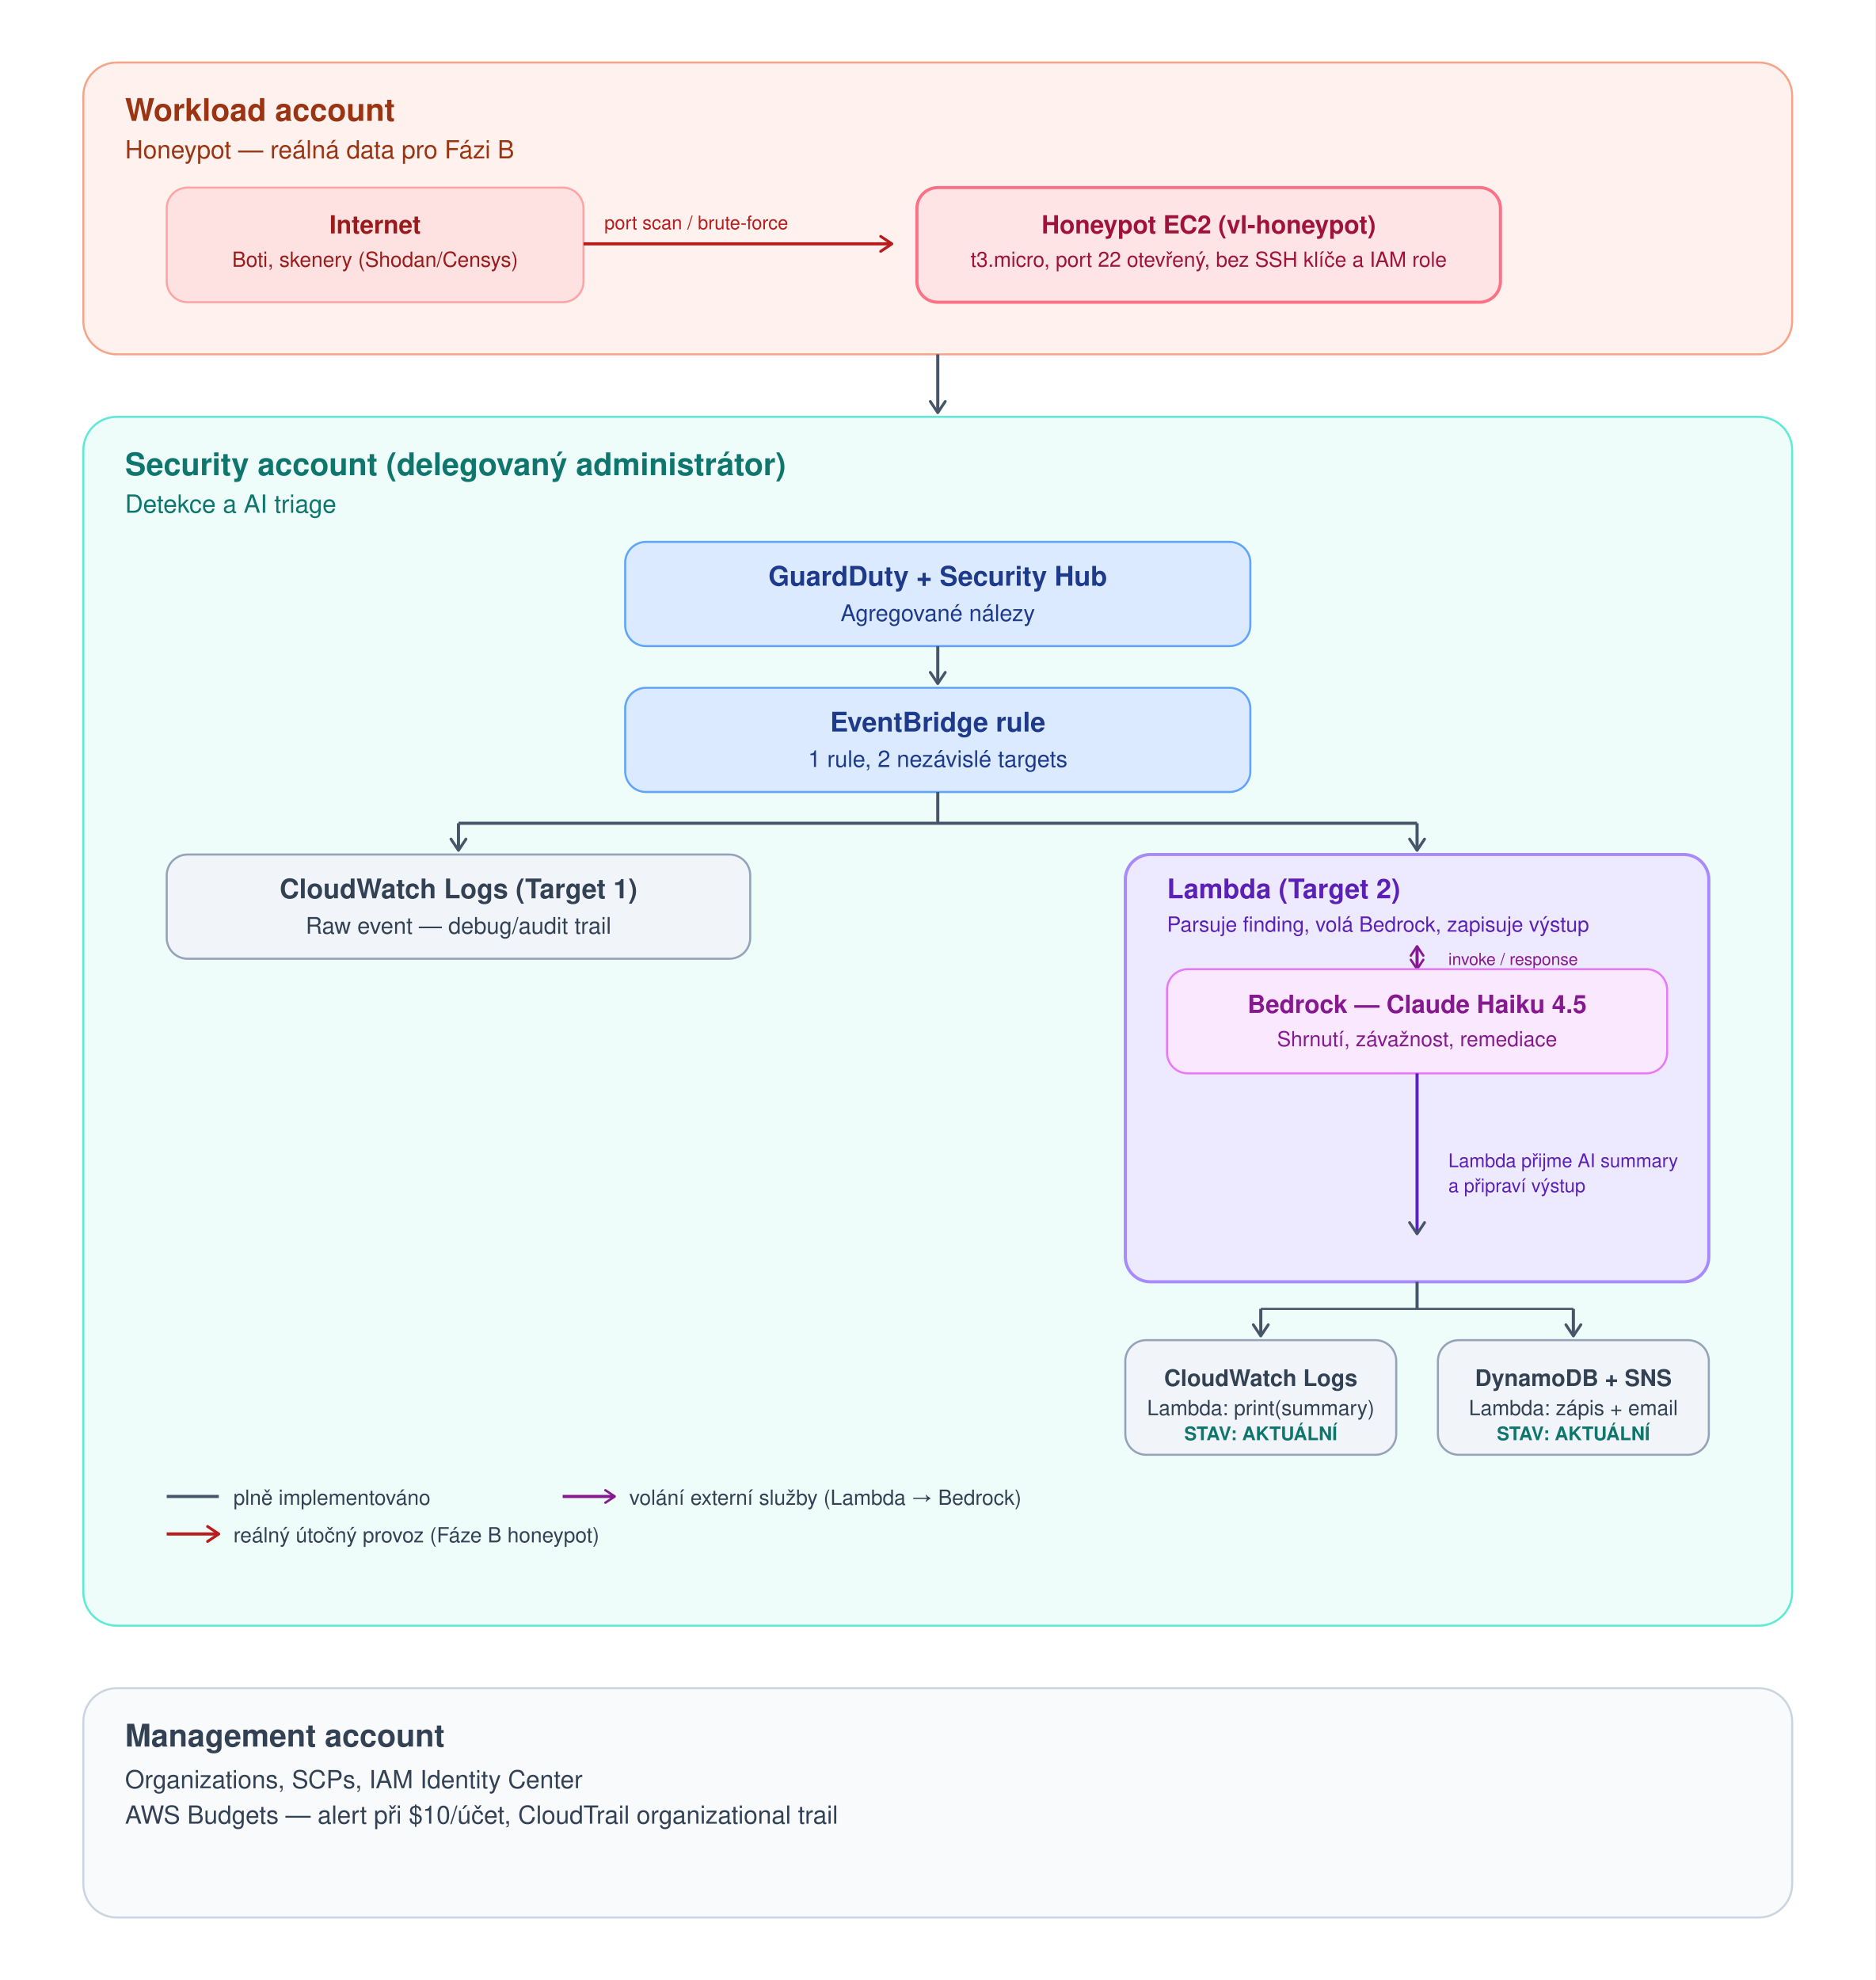
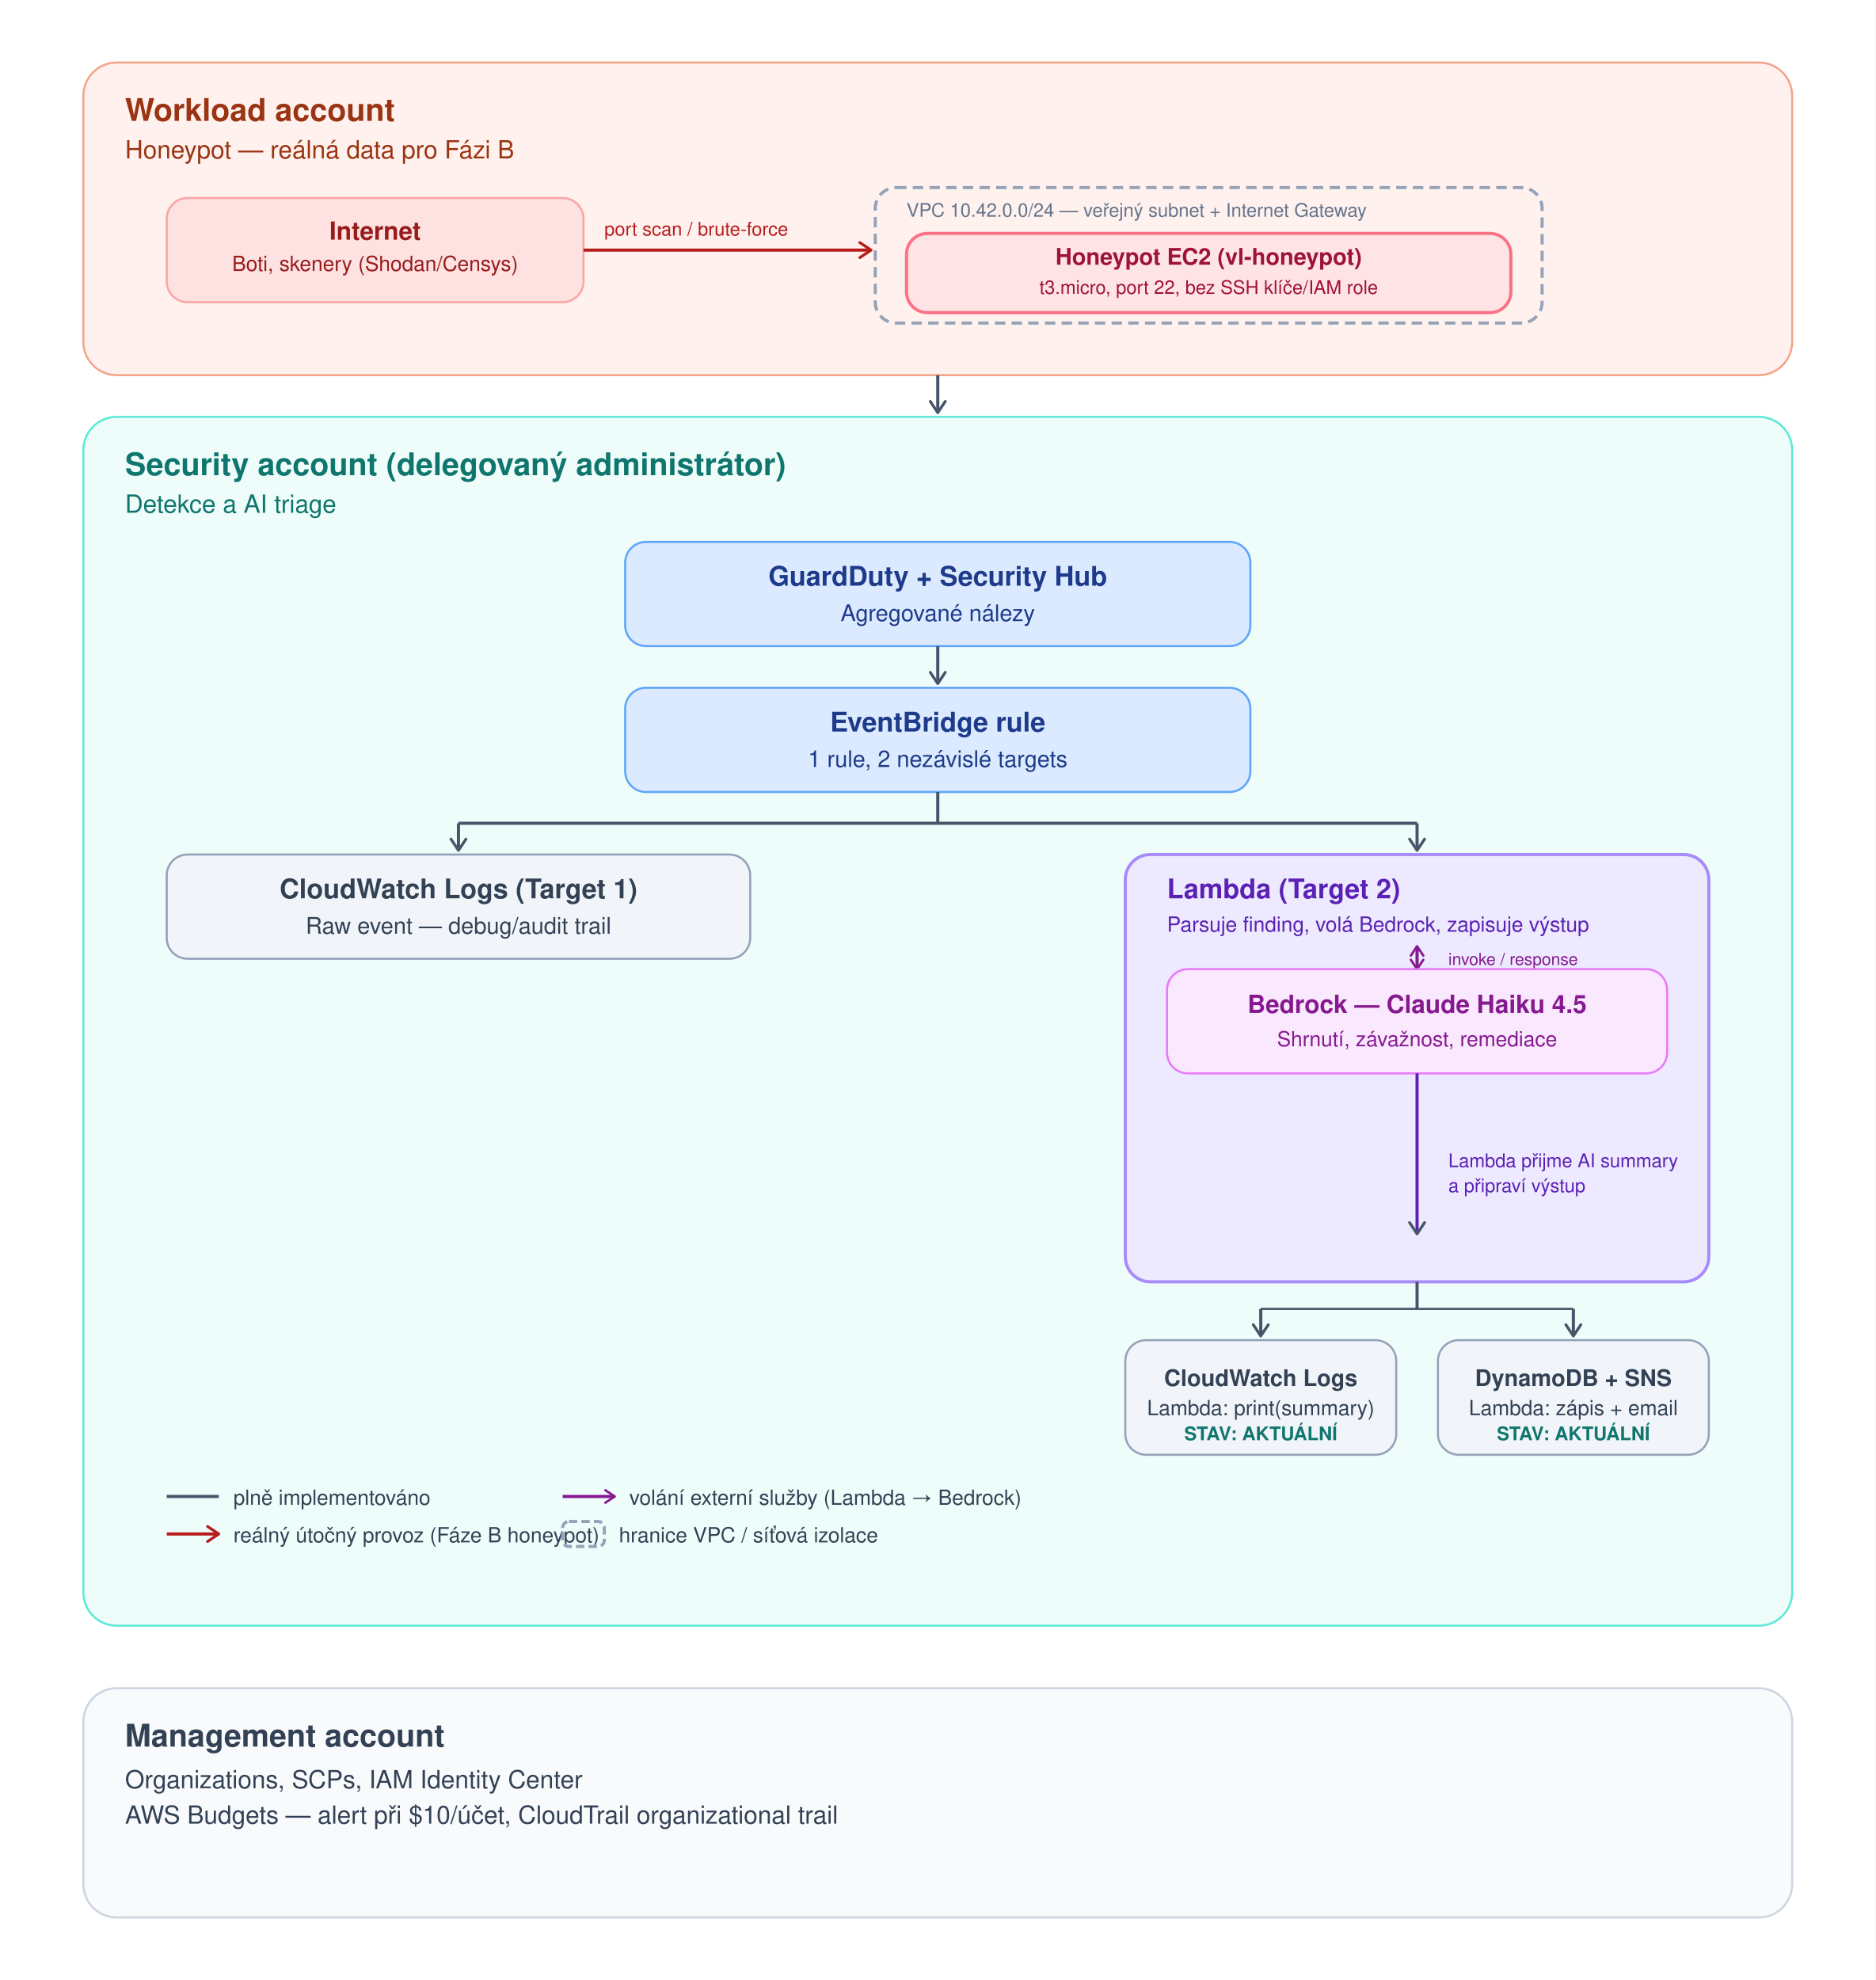
<svg xmlns="http://www.w3.org/2000/svg" width="900" height="950" viewBox="0 0 900 950" font-family="Helvetica, Arial, sans-serif">
  <defs>
    <marker id="arrow" viewBox="0 0 10 10" refX="8" refY="5" markerWidth="6" markerHeight="6" orient="auto-start-reverse">
      <path d="M2 1L8 5L2 9" fill="none" stroke="#475569" stroke-width="1.5" stroke-linecap="round" stroke-linejoin="round" />
    </marker>
    <marker id="arrow-small" viewBox="0 0 10 10" refX="8" refY="5" markerWidth="5" markerHeight="5" orient="auto-start-reverse">
      <path d="M2 1L8 5L2 9" fill="none" stroke="#86198f" stroke-width="1.5" stroke-linecap="round" stroke-linejoin="round" />
    </marker>
    <marker id="arrow-red" viewBox="0 0 10 10" refX="8" refY="5" markerWidth="6" markerHeight="6" orient="auto-start-reverse">
      <path d="M2 1L8 5L2 9" fill="none" stroke="#b91c1c" stroke-width="1.5" stroke-linecap="round" stroke-linejoin="round" />
    </marker>
  </defs>
  <rect width="900" height="950" fill="#ffffff" />
-   <rect x="40" y="30" width="820" height="140" rx="16" fill="#fff1ee" stroke="#f4a58a" stroke-width="1" />
+   <rect x="40" y="30" width="820" height="150" rx="16" fill="#fff1ee" stroke="#f4a58a" stroke-width="1" />
  <text x="60" y="58" font-size="15" font-weight="700" fill="#9a3412">Workload account</text>
  <text x="60" y="76" font-size="12" fill="#9a3412">Honeypot — reálná data pro Fázi B</text>
-   <rect x="80" y="90" width="200" height="55" rx="10" fill="#fee2e2" stroke="#fca5a5" stroke-width="1" />
-   <text x="180" y="112" font-size="12" font-weight="600" text-anchor="middle" fill="#991b1b">Internet</text>
-   <text x="180" y="128" font-size="10" text-anchor="middle" fill="#991b1b">Boti, skenery (Shodan/Censys)</text>
-   <line x1="280" y1="117" x2="428" y2="117" stroke="#b91c1c" stroke-width="1.5" marker-end="url(#arrow-red)" />
-   <text x="290" y="110" font-size="9" fill="#b91c1c">port scan / brute-force</text>
-   <rect x="440" y="90" width="280" height="55" rx="10" fill="#ffe4e6" stroke="#fb7185" stroke-width="1.5" />
-   <text x="580" y="112" font-size="12" font-weight="700" text-anchor="middle" fill="#9f1239">Honeypot EC2 (vl-honeypot)</text>
-   <text x="580" y="128" font-size="10" text-anchor="middle" fill="#9f1239">t3.micro, port 22 otevřený, bez SSH klíče a IAM role</text>
-   <line x1="450" y1="170" x2="450" y2="198" stroke="#475569" stroke-width="1.5" marker-end="url(#arrow)" />
+   <rect x="80" y="95" width="200" height="50" rx="10" fill="#fee2e2" stroke="#fca5a5" stroke-width="1" />
+   <text x="180" y="115" font-size="12" font-weight="600" text-anchor="middle" fill="#991b1b">Internet</text>
+   <text x="180" y="130" font-size="10" text-anchor="middle" fill="#991b1b">Boti, skenery (Shodan/Censys)</text>
+   <line x1="280" y1="120" x2="418" y2="120" stroke="#b91c1c" stroke-width="1.5" marker-end="url(#arrow-red)" />
+   <text x="290" y="113" font-size="9" fill="#b91c1c">port scan / brute-force</text>
+   <rect x="420" y="90" width="320" height="65" rx="10" fill="none" stroke="#94a3b8" stroke-width="1.5" stroke-dasharray="5 3" />
+   <text x="435" y="104" font-size="9" fill="#64748b">VPC 10.42.0.0/24 — veřejný subnet + Internet Gateway</text>
+   <rect x="435" y="112" width="290" height="38" rx="10" fill="#ffe4e6" stroke="#fb7185" stroke-width="1.5" />
+   <text x="580" y="127" font-size="11" font-weight="700" text-anchor="middle" fill="#9f1239">Honeypot EC2 (vl-honeypot)</text>
+   <text x="580" y="141" font-size="9" text-anchor="middle" fill="#9f1239">t3.micro, port 22, bez SSH klíče/IAM role</text>
+   <line x1="450" y1="180" x2="450" y2="198" stroke="#475569" stroke-width="1.5" marker-end="url(#arrow)" />
  <rect x="40" y="200" width="820" height="580" rx="16" fill="#eefcfa" stroke="#5eead4" stroke-width="1" />
  <text x="60" y="228" font-size="15" font-weight="700" fill="#0f766e">Security account (delegovaný administrátor)</text>
  <text x="60" y="246" font-size="12" fill="#0f766e">Detekce a AI triage</text>
  <rect x="300" y="260" width="300" height="50" rx="10" fill="#dbeafe" stroke="#60a5fa" stroke-width="1" />
  <text x="450" y="281" font-size="13" font-weight="600" text-anchor="middle" fill="#1e3a8a">GuardDuty + Security Hub</text>
  <text x="450" y="298" font-size="11" text-anchor="middle" fill="#1e3a8a">Agregované nálezy</text>
  <line x1="450" y1="310" x2="450" y2="328" stroke="#475569" stroke-width="1.5" marker-end="url(#arrow)" />
  <rect x="300" y="330" width="300" height="50" rx="10" fill="#dbeafe" stroke="#60a5fa" stroke-width="1" />
  <text x="450" y="351" font-size="13" font-weight="600" text-anchor="middle" fill="#1e3a8a">EventBridge rule</text>
  <text x="450" y="368" font-size="11" text-anchor="middle" fill="#1e3a8a">1 rule, 2 nezávislé targets</text>
  <line x1="450" y1="380" x2="450" y2="395" stroke="#475569" stroke-width="1.5" />
  <line x1="220" y1="395" x2="680" y2="395" stroke="#475569" stroke-width="1.5" />
  <line x1="220" y1="395" x2="220" y2="408" stroke="#475569" stroke-width="1.5" marker-end="url(#arrow)" />
  <line x1="680" y1="395" x2="680" y2="408" stroke="#475569" stroke-width="1.5" marker-end="url(#arrow)" />
  <rect x="80" y="410" width="280" height="50" rx="10" fill="#f1f5f9" stroke="#94a3b8" stroke-width="1" />
  <text x="220" y="431" font-size="13" font-weight="600" text-anchor="middle" fill="#334155">CloudWatch Logs (Target 1)</text>
  <text x="220" y="448" font-size="11" text-anchor="middle" fill="#334155">Raw event — debug/audit trail</text>
  <rect x="540" y="410" width="280" height="205" rx="12" fill="#ede9fe" stroke="#a78bfa" stroke-width="1.5" />
  <text x="560" y="431" font-size="13" font-weight="700" fill="#5b21b6">Lambda (Target 2)</text>
  <text x="560" y="447" font-size="10" fill="#5b21b6">Parsuje finding, volá Bedrock, zapisuje výstup</text>
  <line x1="680" y1="454" x2="680" y2="465" stroke="#86198f" stroke-width="1.5" marker-start="url(#arrow-small)" marker-end="url(#arrow-small)" />
  <text x="695" y="463" font-size="8" fill="#86198f">invoke / response</text>
  <rect x="560" y="465" width="240" height="50" rx="10" fill="#fae8ff" stroke="#e879f9" stroke-width="1" />
  <text x="680" y="486" font-size="12" font-weight="600" text-anchor="middle" fill="#86198f">Bedrock — Claude Haiku 4.5</text>
  <text x="680" y="502" font-size="10" text-anchor="middle" fill="#86198f">Shrnutí, závažnost, remediace</text>
  <line x1="680" y1="515" x2="680" y2="592" stroke="#5b21b6" stroke-width="1.5" marker-end="url(#arrow)" />
  <text x="695" y="560" font-size="9" fill="#5b21b6">Lambda přijme AI summary</text>
  <text x="695" y="572" font-size="9" fill="#5b21b6">a připraví výstup</text>
  <line x1="680" y1="615" x2="680" y2="628" stroke="#475569" stroke-width="1.5" />
  <line x1="605" y1="628" x2="755" y2="628" stroke="#475569" stroke-width="1" />
  <line x1="605" y1="628" x2="605" y2="641" stroke="#475569" stroke-width="1.5" marker-end="url(#arrow)" />
  <line x1="755" y1="628" x2="755" y2="641" stroke="#475569" stroke-width="1.5" marker-end="url(#arrow)" />
  <rect x="540" y="643" width="130" height="55" rx="10" fill="#f1f5f9" stroke="#94a3b8" stroke-width="1" />
  <text x="605" y="665" font-size="11" font-weight="700" text-anchor="middle" fill="#334155">CloudWatch Logs</text>
  <text x="605" y="679" font-size="10" text-anchor="middle" fill="#334155">Lambda: print(summary)</text>
  <text x="605" y="691" font-size="9" text-anchor="middle" fill="#0f766e" font-weight="700">STAV: AKTUÁLNÍ</text>
  <rect x="690" y="643" width="130" height="55" rx="10" fill="#f1f5f9" stroke="#94a3b8" stroke-width="1" />
  <text x="755" y="665" font-size="11" font-weight="700" text-anchor="middle" fill="#334155">DynamoDB + SNS</text>
  <text x="755" y="679" font-size="10" text-anchor="middle" fill="#334155">Lambda: zápis + email</text>
  <text x="755" y="691" font-size="9" text-anchor="middle" fill="#0f766e" font-weight="700">STAV: AKTUÁLNÍ</text>
  <line x1="80" y1="718" x2="105" y2="718" stroke="#475569" stroke-width="1.5" />
  <text x="112" y="722" font-size="10" fill="#334155">plně implementováno</text>
  <line x1="270" y1="718" x2="295" y2="718" stroke="#86198f" stroke-width="1.5" marker-end="url(#arrow-small)" />
  <text x="302" y="722" font-size="10" fill="#334155">volání externí služby (Lambda → Bedrock)</text>
  <line x1="80" y1="736" x2="105" y2="736" stroke="#b91c1c" stroke-width="1.5" marker-end="url(#arrow-red)" />
  <text x="112" y="740" font-size="10" fill="#334155">reálný útočný provoz (Fáze B honeypot)</text>
+   <rect x="270" y="730" width="20" height="12" rx="3" fill="none" stroke="#94a3b8" stroke-width="1.5" stroke-dasharray="4 2" />
+   <text x="297" y="740" font-size="10" fill="#334155">hranice VPC / síťová izolace</text>
  <rect x="40" y="810" width="820" height="110" rx="16" fill="#f8fafc" stroke="#cbd5e1" stroke-width="1" />
  <text x="60" y="838" font-size="15" font-weight="700" fill="#334155">Management account</text>
  <text x="60" y="858" font-size="12" fill="#334155">Organizations, SCPs, IAM Identity Center</text>
  <text x="60" y="875" font-size="12" fill="#334155">AWS Budgets — alert při $10/účet, CloudTrail organizational trail</text>
</svg>
